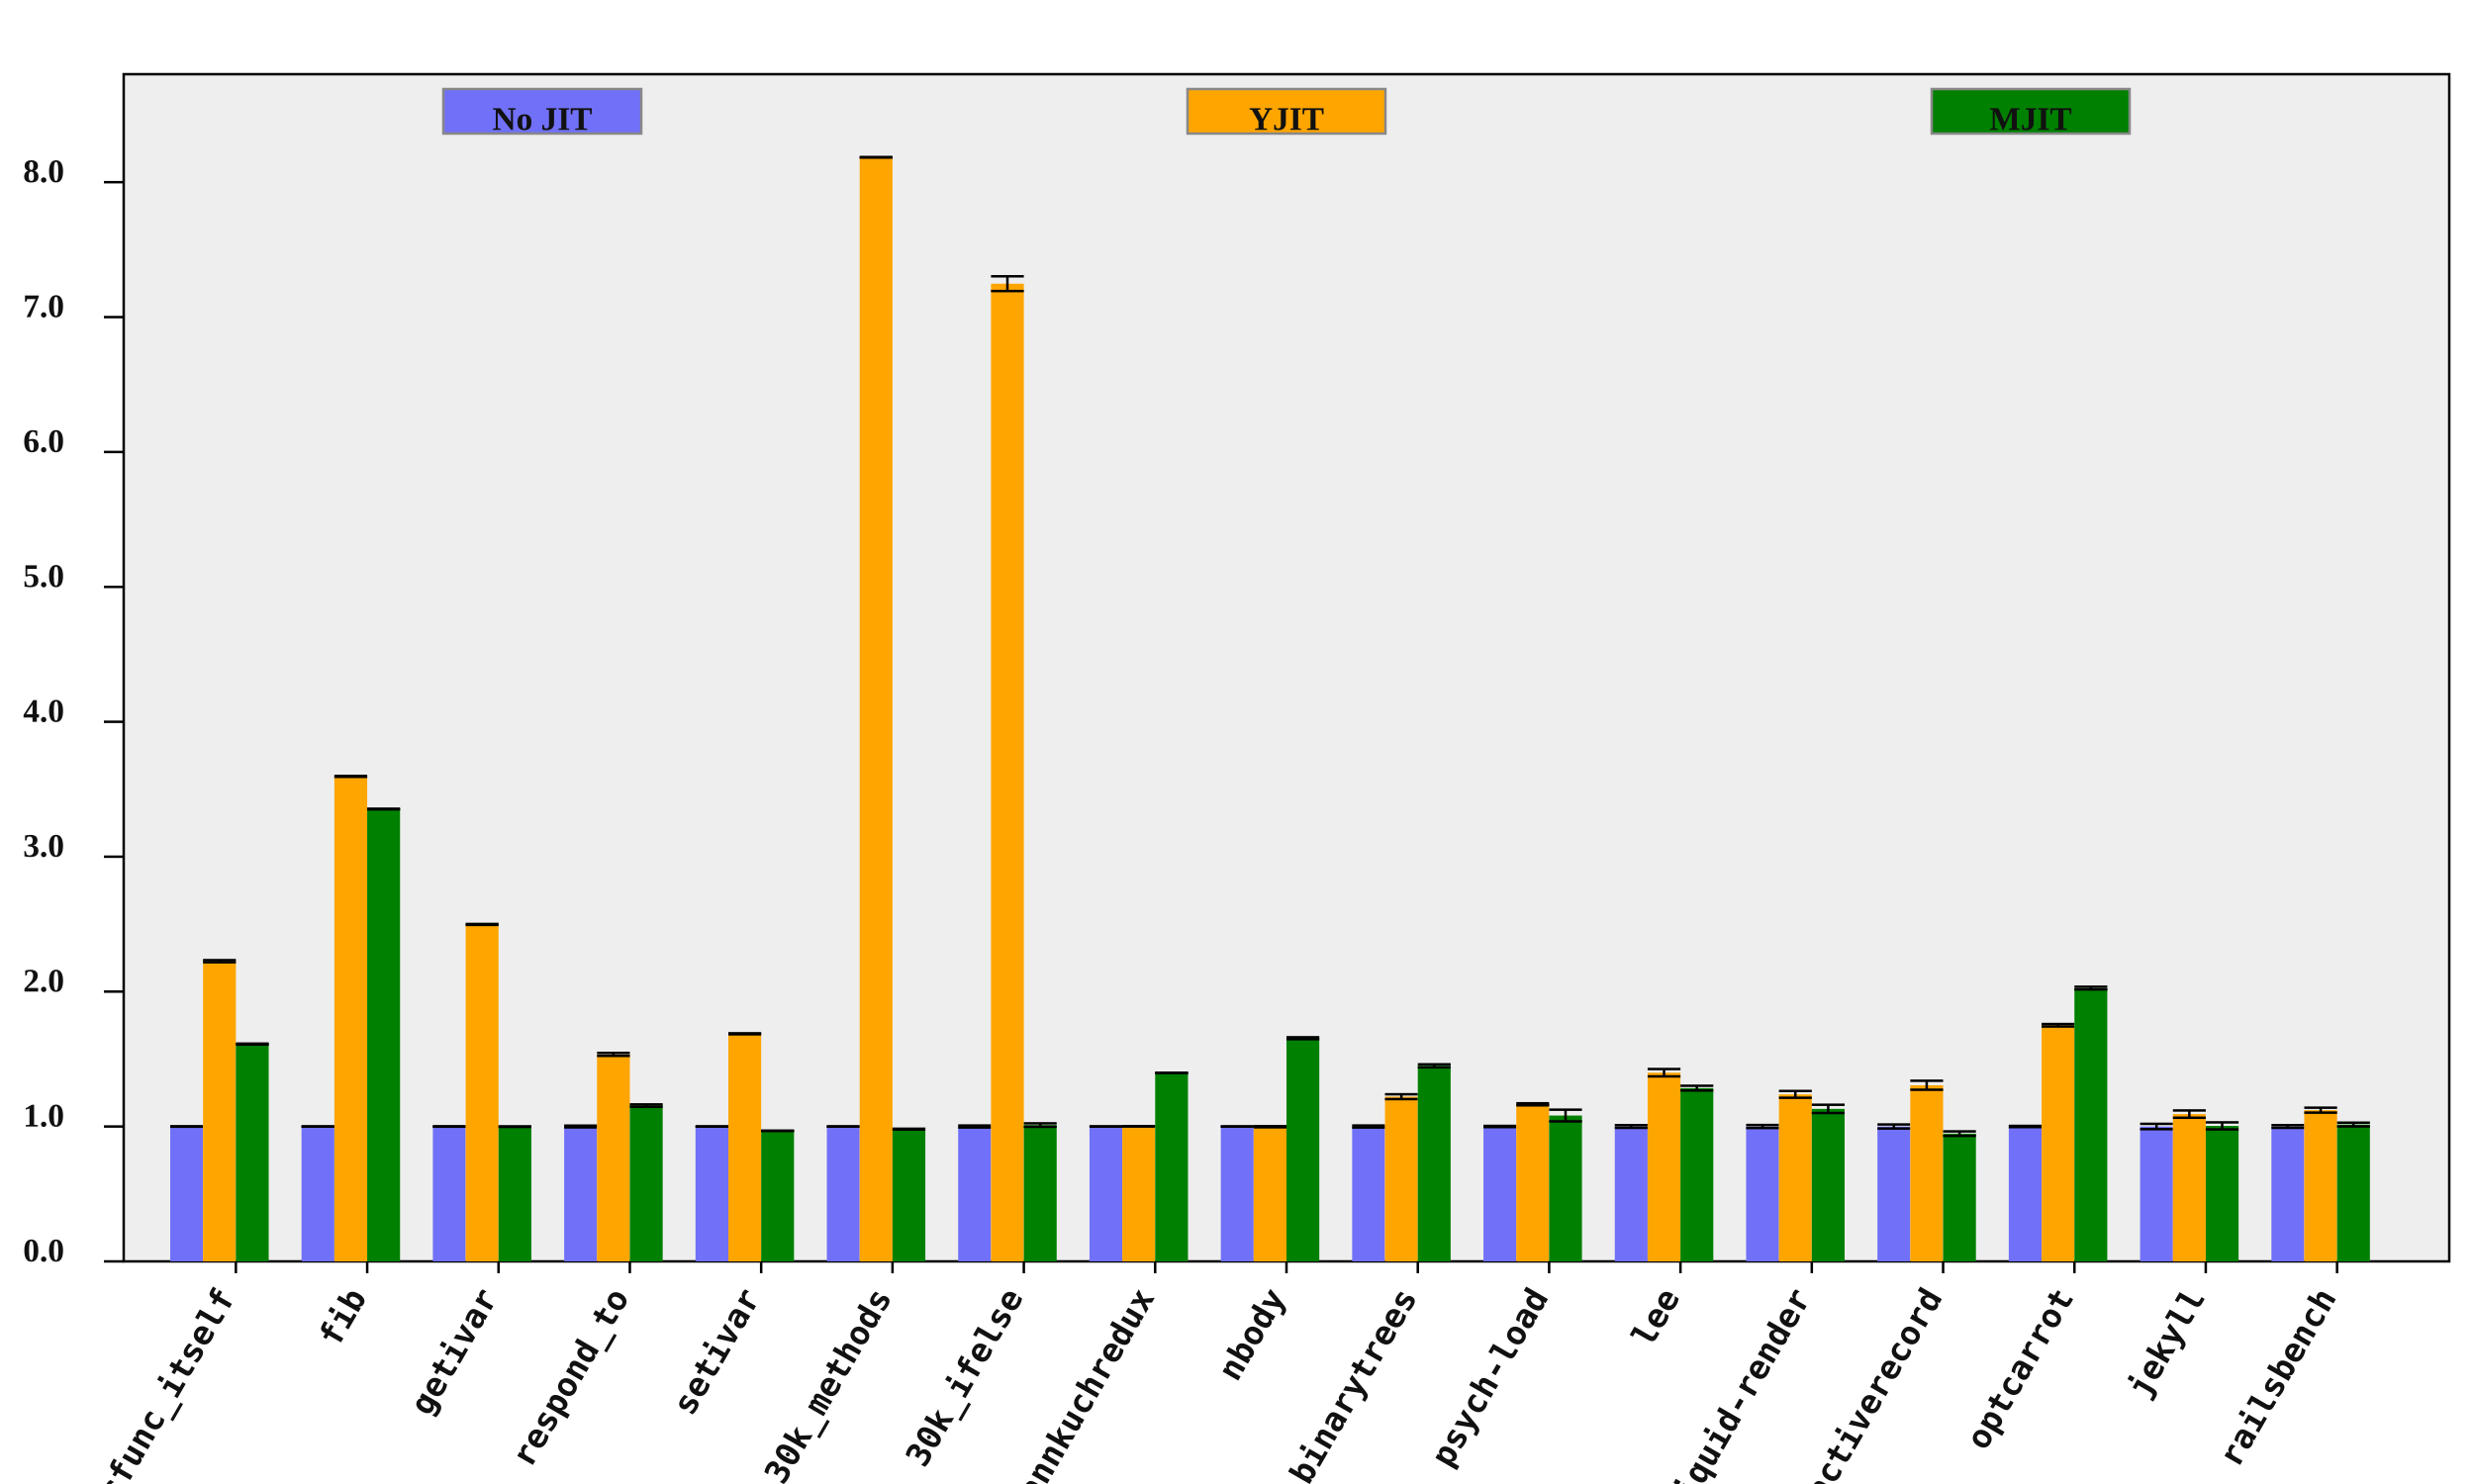
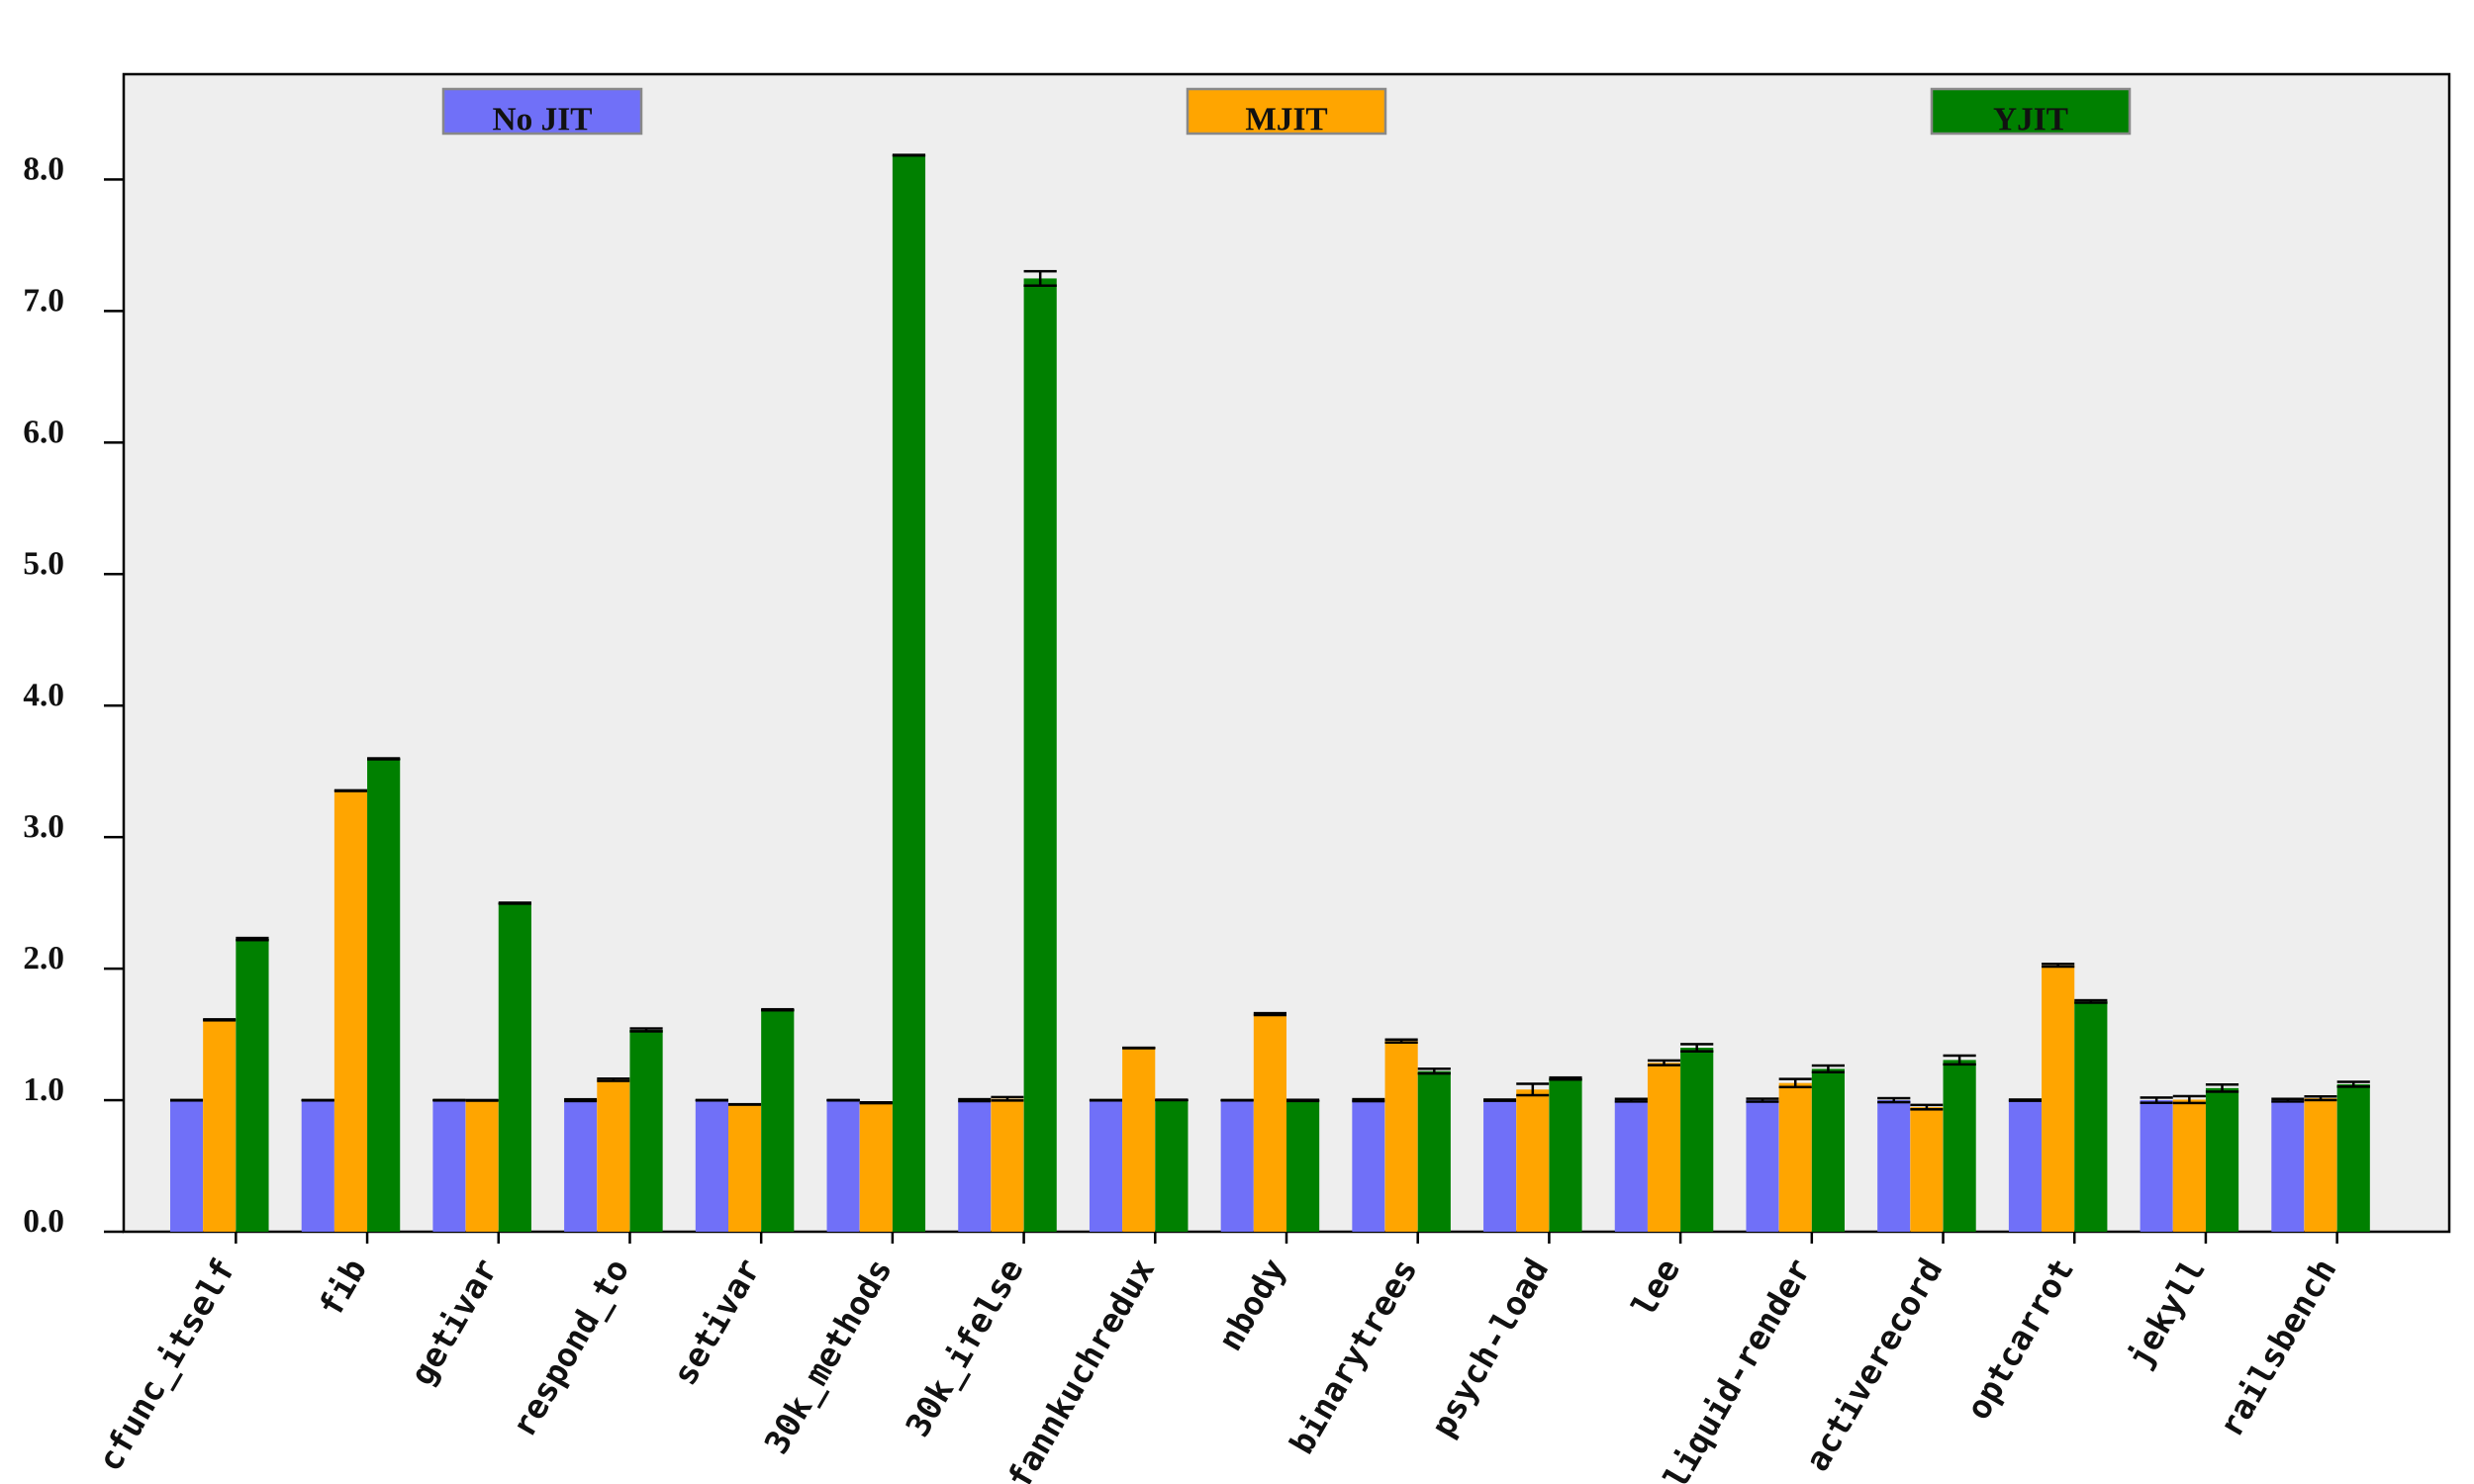
<svg xmlns="http://www.w3.org/2000/svg" viewBox="0 0 1000 600" width="100%" height="100%">
-   <rect x="50.0" y="30.0" width="940.0" height="480" stroke="#000" fill="#EEE" />
-   <line x1="42.0" y1="510" x2="50.0" y2="510" stroke="#000" />
-   <text x="26" y="510" text-anchor="end" font-weight="bold" font-size="small" fill="#111">
+   <rect x="50.0" y="30.0" width="940.0" height="468" stroke="#000" fill="#EEE" />
+   <line x1="42.0" y1="498.0" x2="50.0" y2="498.0" stroke="#000" />
+   <text x="26" y="498.0" text-anchor="end" font-weight="bold" font-size="small" fill="#111">
0.0
</text>
-   <line x1="42.0" y1="455.458" x2="50.0" y2="455.458" stroke="#000" />
-   <text x="26" y="455.458" text-anchor="end" font-weight="bold" font-size="small" fill="#111">
+   <line x1="42.0" y1="444.821" x2="50.0" y2="444.821" stroke="#000" />
+   <text x="26" y="444.821" text-anchor="end" font-weight="bold" font-size="small" fill="#111">
1.0
</text>
-   <line x1="42.0" y1="400.916" x2="50.0" y2="400.916" stroke="#000" />
-   <text x="26" y="400.916" text-anchor="end" font-weight="bold" font-size="small" fill="#111">
+   <line x1="42.0" y1="391.643" x2="50.0" y2="391.643" stroke="#000" />
+   <text x="26" y="391.643" text-anchor="end" font-weight="bold" font-size="small" fill="#111">
2.0
</text>
-   <line x1="42.0" y1="346.374" x2="50.0" y2="346.374" stroke="#000" />
-   <text x="26" y="346.374" text-anchor="end" font-weight="bold" font-size="small" fill="#111">
+   <line x1="42.0" y1="338.464" x2="50.0" y2="338.464" stroke="#000" />
+   <text x="26" y="338.464" text-anchor="end" font-weight="bold" font-size="small" fill="#111">
3.0
</text>
-   <line x1="42.0" y1="291.832" x2="50.0" y2="291.832" stroke="#000" />
-   <text x="26" y="291.832" text-anchor="end" font-weight="bold" font-size="small" fill="#111">
+   <line x1="42.0" y1="285.286" x2="50.0" y2="285.286" stroke="#000" />
+   <text x="26" y="285.286" text-anchor="end" font-weight="bold" font-size="small" fill="#111">
4.0
</text>
-   <line x1="42.0" y1="237.289" x2="50.0" y2="237.289" stroke="#000" />
-   <text x="26" y="237.289" text-anchor="end" font-weight="bold" font-size="small" fill="#111">
+   <line x1="42.0" y1="232.107" x2="50.0" y2="232.107" stroke="#000" />
+   <text x="26" y="232.107" text-anchor="end" font-weight="bold" font-size="small" fill="#111">
5.0
</text>
-   <line x1="42.0" y1="182.747" x2="50.0" y2="182.747" stroke="#000" />
-   <text x="26" y="182.747" text-anchor="end" font-weight="bold" font-size="small" fill="#111">
+   <line x1="42.0" y1="178.929" x2="50.0" y2="178.929" stroke="#000" />
+   <text x="26" y="178.929" text-anchor="end" font-weight="bold" font-size="small" fill="#111">
6.0
</text>
-   <line x1="42.0" y1="128.205" x2="50.0" y2="128.205" stroke="#000" />
-   <text x="26" y="128.205" text-anchor="end" font-weight="bold" font-size="small" fill="#111">
+   <line x1="42.0" y1="125.75" x2="50.0" y2="125.75" stroke="#000" />
+   <text x="26" y="125.75" text-anchor="end" font-weight="bold" font-size="small" fill="#111">
7.0
</text>
-   <line x1="42.0" y1="73.663" x2="50.0" y2="73.663" stroke="#000" />
-   <text x="26" y="73.663" text-anchor="end" font-weight="bold" font-size="small" fill="#111">
+   <line x1="42.0" y1="72.572" x2="50.0" y2="72.572" stroke="#000" />
+   <text x="26" y="72.572" text-anchor="end" font-weight="bold" font-size="small" fill="#111">
8.0
</text>
  <rect x="179.2" y="36" width="80.0" height="18.0" fill="#7070f8" stroke="#888" />
  <text x="219.2" y="52.5" font-size="small" text-anchor="middle" font-weight="bold" fill="#111">
No JIT
</text>
  <rect x="480" y="36" width="80.0" height="18.0" fill="orange" stroke="#888" />
  <text x="520" y="52.5" font-size="small" text-anchor="middle" font-weight="bold" fill="#111">
- YJIT
+ MJIT
</text>
  <rect x="780.8" y="36" width="80.0" height="18.0" fill="green" stroke="#888" />
  <text x="820.8" y="52.5" font-size="small" text-anchor="middle" font-weight="bold" fill="#111">
- MJIT
- </text>
-   <rect x="68.8" y="455.458" width="13.271" height="54.542" fill="#7070f8" />
-   <line x1="68.8" y1="455.382" x2="82.071" y2="455.382" stroke="#000" />
-   <line x1="68.8" y1="455.534" x2="82.071" y2="455.534" stroke="#000" />
-   <line x1="75.435" y1="455.382" x2="75.435" y2="455.534" stroke="#000" />
-   <rect x="82.071" y="388.628" width="13.271" height="121.372" fill="orange" />
-   <line x1="82.071" y1="388.192" x2="95.341" y2="388.192" stroke="#000" />
-   <line x1="82.071" y1="389.063" x2="95.341" y2="389.063" stroke="#000" />
-   <line x1="88.706" y1="388.192" x2="88.706" y2="389.063" stroke="#000" />
-   <rect x="95.341" y="422.137" width="13.271" height="87.863" fill="green" />
-   <line x1="95.341" y1="421.939" x2="108.612" y2="421.939" stroke="#000" />
-   <line x1="95.341" y1="422.336" x2="108.612" y2="422.336" stroke="#000" />
-   <line x1="101.976" y1="421.939" x2="101.976" y2="422.336" stroke="#000" />
-   <line x1="95.341" y1="510.0" x2="95.341" y2="514.8" stroke="#000" />
-   <text x="95.341" y="524.4" fill="#111" font-size="small" font-family="monospace" font-weight="bold" text-anchor="end" transform="rotate(-60, 95.34118, 524.4)">
+ YJIT
+ </text>
+   <rect x="68.8" y="444.821" width="13.271" height="53.179" fill="#7070f8" />
+   <line x1="68.8" y1="444.747" x2="82.071" y2="444.747" stroke="#000" />
+   <line x1="68.8" y1="444.896" x2="82.071" y2="444.896" stroke="#000" />
+   <line x1="75.435" y1="444.747" x2="75.435" y2="444.896" stroke="#000" />
+   <rect x="82.071" y="412.334" width="13.271" height="85.666" fill="orange" />
+   <line x1="82.071" y1="412.141" x2="95.341" y2="412.141" stroke="#000" />
+   <line x1="82.071" y1="412.527" x2="95.341" y2="412.527" stroke="#000" />
+   <line x1="88.706" y1="412.141" x2="88.706" y2="412.527" stroke="#000" />
+   <rect x="95.341" y="379.662" width="13.271" height="118.338" fill="green" />
+   <line x1="95.341" y1="379.237" x2="108.612" y2="379.237" stroke="#000" />
+   <line x1="95.341" y1="380.087" x2="108.612" y2="380.087" stroke="#000" />
+   <line x1="101.976" y1="379.237" x2="101.976" y2="380.087" stroke="#000" />
+   <line x1="95.341" y1="498.0" x2="95.341" y2="502.8" stroke="#000" />
+   <text x="95.341" y="512.4" fill="#111" font-size="small" font-family="monospace" font-weight="bold" text-anchor="end" transform="rotate(-60, 95.34118, 512.4)">
cfunc_itself
</text>
-   <rect x="121.882" y="455.458" width="13.271" height="54.542" fill="#7070f8" />
-   <line x1="121.882" y1="455.422" x2="135.153" y2="455.422" stroke="#000" />
-   <line x1="121.882" y1="455.494" x2="135.153" y2="455.494" stroke="#000" />
-   <line x1="128.518" y1="455.422" x2="128.518" y2="455.494" stroke="#000" />
-   <rect x="135.153" y="313.897" width="13.271" height="196.103" fill="orange" />
-   <line x1="135.153" y1="313.707" x2="148.424" y2="313.707" stroke="#000" />
-   <line x1="135.153" y1="314.087" x2="148.424" y2="314.087" stroke="#000" />
-   <line x1="141.788" y1="313.707" x2="141.788" y2="314.087" stroke="#000" />
-   <rect x="148.424" y="327.108" width="13.271" height="182.892" fill="green" />
-   <line x1="148.424" y1="326.979" x2="161.694" y2="326.979" stroke="#000" />
-   <line x1="148.424" y1="327.236" x2="161.694" y2="327.236" stroke="#000" />
-   <line x1="155.059" y1="326.979" x2="155.059" y2="327.236" stroke="#000" />
-   <line x1="148.424" y1="510.0" x2="148.424" y2="514.8" stroke="#000" />
-   <text x="148.424" y="524.4" fill="#111" font-size="small" font-family="monospace" font-weight="bold" text-anchor="end" transform="rotate(-60, 148.4235, 524.4)">
+   <rect x="121.882" y="444.821" width="13.271" height="53.179" fill="#7070f8" />
+   <line x1="121.882" y1="444.787" x2="135.153" y2="444.787" stroke="#000" />
+   <line x1="121.882" y1="444.856" x2="135.153" y2="444.856" stroke="#000" />
+   <line x1="128.518" y1="444.787" x2="128.518" y2="444.856" stroke="#000" />
+   <rect x="135.153" y="319.68" width="13.271" height="178.32" fill="orange" />
+   <line x1="135.153" y1="319.555" x2="148.424" y2="319.555" stroke="#000" />
+   <line x1="135.153" y1="319.805" x2="148.424" y2="319.805" stroke="#000" />
+   <line x1="141.788" y1="319.555" x2="141.788" y2="319.805" stroke="#000" />
+   <rect x="148.424" y="306.8" width="13.271" height="191.2" fill="green" />
+   <line x1="148.424" y1="306.614" x2="161.694" y2="306.614" stroke="#000" />
+   <line x1="148.424" y1="306.985" x2="161.694" y2="306.985" stroke="#000" />
+   <line x1="155.059" y1="306.614" x2="155.059" y2="306.985" stroke="#000" />
+   <line x1="148.424" y1="498.0" x2="148.424" y2="502.8" stroke="#000" />
+   <text x="148.424" y="512.4" fill="#111" font-size="small" font-family="monospace" font-weight="bold" text-anchor="end" transform="rotate(-60, 148.4235, 512.4)">
fib
</text>
-   <rect x="174.965" y="455.458" width="13.271" height="54.542" fill="#7070f8" />
-   <line x1="174.965" y1="455.384" x2="188.235" y2="455.384" stroke="#000" />
-   <line x1="174.965" y1="455.532" x2="188.235" y2="455.532" stroke="#000" />
-   <line x1="181.6" y1="455.384" x2="181.6" y2="455.532" stroke="#000" />
-   <rect x="188.235" y="373.764" width="13.271" height="136.236" fill="orange" />
-   <line x1="188.235" y1="373.57" x2="201.506" y2="373.57" stroke="#000" />
-   <line x1="188.235" y1="373.959" x2="201.506" y2="373.959" stroke="#000" />
-   <line x1="194.871" y1="373.57" x2="194.871" y2="373.959" stroke="#000" />
-   <rect x="201.506" y="455.518" width="13.271" height="54.482" fill="green" />
-   <line x1="201.506" y1="455.413" x2="214.776" y2="455.413" stroke="#000" />
-   <line x1="201.506" y1="455.623" x2="214.776" y2="455.623" stroke="#000" />
-   <line x1="208.141" y1="455.413" x2="208.141" y2="455.623" stroke="#000" />
-   <line x1="201.506" y1="510.0" x2="201.506" y2="514.8" stroke="#000" />
-   <text x="201.506" y="524.4" fill="#111" font-size="small" font-family="monospace" font-weight="bold" text-anchor="end" transform="rotate(-60, 201.5059, 524.4)">
+   <rect x="174.965" y="444.821" width="13.271" height="53.179" fill="#7070f8" />
+   <line x1="174.965" y1="444.749" x2="188.235" y2="444.749" stroke="#000" />
+   <line x1="174.965" y1="444.894" x2="188.235" y2="444.894" stroke="#000" />
+   <line x1="181.6" y1="444.749" x2="181.6" y2="444.894" stroke="#000" />
+   <rect x="188.235" y="444.88" width="13.271" height="53.12" fill="orange" />
+   <line x1="188.235" y1="444.778" x2="201.506" y2="444.778" stroke="#000" />
+   <line x1="188.235" y1="444.982" x2="201.506" y2="444.982" stroke="#000" />
+   <line x1="194.871" y1="444.778" x2="194.871" y2="444.982" stroke="#000" />
+   <rect x="201.506" y="365.17" width="13.271" height="132.83" fill="green" />
+   <line x1="201.506" y1="364.981" x2="214.776" y2="364.981" stroke="#000" />
+   <line x1="201.506" y1="365.36" x2="214.776" y2="365.36" stroke="#000" />
+   <line x1="208.141" y1="364.981" x2="208.141" y2="365.36" stroke="#000" />
+   <line x1="201.506" y1="498.0" x2="201.506" y2="502.8" stroke="#000" />
+   <text x="201.506" y="512.4" fill="#111" font-size="small" font-family="monospace" font-weight="bold" text-anchor="end" transform="rotate(-60, 201.5059, 512.4)">
getivar
</text>
-   <rect x="228.047" y="455.458" width="13.271" height="54.542" fill="#7070f8" />
-   <line x1="228.047" y1="455.098" x2="241.318" y2="455.098" stroke="#000" />
-   <line x1="228.047" y1="455.817" x2="241.318" y2="455.817" stroke="#000" />
-   <line x1="234.682" y1="455.098" x2="234.682" y2="455.817" stroke="#000" />
-   <rect x="241.318" y="426.306" width="13.271" height="83.694" fill="orange" />
-   <line x1="241.318" y1="425.714" x2="254.588" y2="425.714" stroke="#000" />
-   <line x1="241.318" y1="426.898" x2="254.588" y2="426.898" stroke="#000" />
-   <line x1="247.953" y1="425.714" x2="247.953" y2="426.898" stroke="#000" />
-   <rect x="254.588" y="446.992" width="13.271" height="63.008" fill="green" />
-   <line x1="254.588" y1="446.529" x2="267.859" y2="446.529" stroke="#000" />
-   <line x1="254.588" y1="447.456" x2="267.859" y2="447.456" stroke="#000" />
-   <line x1="261.224" y1="446.529" x2="261.224" y2="447.456" stroke="#000" />
-   <line x1="254.588" y1="510.0" x2="254.588" y2="514.8" stroke="#000" />
-   <text x="254.588" y="524.4" fill="#111" font-size="small" font-family="monospace" font-weight="bold" text-anchor="end" transform="rotate(-60, 254.5882, 524.4)">
+   <rect x="228.047" y="444.821" width="13.271" height="53.179" fill="#7070f8" />
+   <line x1="228.047" y1="444.471" x2="241.318" y2="444.471" stroke="#000" />
+   <line x1="228.047" y1="445.172" x2="241.318" y2="445.172" stroke="#000" />
+   <line x1="234.682" y1="444.471" x2="234.682" y2="445.172" stroke="#000" />
+   <rect x="241.318" y="436.567" width="13.271" height="61.433" fill="orange" />
+   <line x1="241.318" y1="436.116" x2="254.588" y2="436.116" stroke="#000" />
+   <line x1="241.318" y1="437.019" x2="254.588" y2="437.019" stroke="#000" />
+   <line x1="247.953" y1="436.116" x2="247.953" y2="437.019" stroke="#000" />
+   <rect x="254.588" y="416.398" width="13.271" height="81.602" fill="green" />
+   <line x1="254.588" y1="415.821" x2="267.859" y2="415.821" stroke="#000" />
+   <line x1="254.588" y1="416.975" x2="267.859" y2="416.975" stroke="#000" />
+   <line x1="261.224" y1="415.821" x2="261.224" y2="416.975" stroke="#000" />
+   <line x1="254.588" y1="498.0" x2="254.588" y2="502.8" stroke="#000" />
+   <text x="254.588" y="512.4" fill="#111" font-size="small" font-family="monospace" font-weight="bold" text-anchor="end" transform="rotate(-60, 254.5882, 512.4)">
respond_to
</text>
-   <rect x="281.129" y="455.458" width="13.271" height="54.542" fill="#7070f8" />
-   <line x1="281.129" y1="455.415" x2="294.4" y2="455.415" stroke="#000" />
-   <line x1="281.129" y1="455.501" x2="294.4" y2="455.501" stroke="#000" />
-   <line x1="287.765" y1="455.415" x2="287.765" y2="455.501" stroke="#000" />
-   <rect x="294.4" y="417.979" width="13.271" height="92.021" fill="orange" />
-   <line x1="294.4" y1="417.771" x2="307.671" y2="417.771" stroke="#000" />
-   <line x1="294.4" y1="418.186" x2="307.671" y2="418.186" stroke="#000" />
-   <line x1="301.035" y1="417.771" x2="301.035" y2="418.186" stroke="#000" />
-   <rect x="307.671" y="457.201" width="13.271" height="52.799" fill="green" />
-   <line x1="307.671" y1="457.143" x2="320.941" y2="457.143" stroke="#000" />
-   <line x1="307.671" y1="457.259" x2="320.941" y2="457.259" stroke="#000" />
-   <line x1="314.306" y1="457.143" x2="314.306" y2="457.259" stroke="#000" />
-   <line x1="307.671" y1="510.0" x2="307.671" y2="514.8" stroke="#000" />
-   <text x="307.671" y="524.4" fill="#111" font-size="small" font-family="monospace" font-weight="bold" text-anchor="end" transform="rotate(-60, 307.6706, 524.4)">
+   <rect x="281.129" y="444.821" width="13.271" height="53.179" fill="#7070f8" />
+   <line x1="281.129" y1="444.78" x2="294.4" y2="444.78" stroke="#000" />
+   <line x1="281.129" y1="444.863" x2="294.4" y2="444.863" stroke="#000" />
+   <line x1="287.765" y1="444.78" x2="287.765" y2="444.863" stroke="#000" />
+   <rect x="294.4" y="446.521" width="13.271" height="51.479" fill="orange" />
+   <line x1="294.4" y1="446.464" x2="307.671" y2="446.464" stroke="#000" />
+   <line x1="294.4" y1="446.577" x2="307.671" y2="446.577" stroke="#000" />
+   <line x1="301.035" y1="446.464" x2="301.035" y2="446.577" stroke="#000" />
+   <rect x="307.671" y="408.279" width="13.271" height="89.721" fill="green" />
+   <line x1="307.671" y1="408.077" x2="320.941" y2="408.077" stroke="#000" />
+   <line x1="307.671" y1="408.482" x2="320.941" y2="408.482" stroke="#000" />
+   <line x1="314.306" y1="408.077" x2="314.306" y2="408.482" stroke="#000" />
+   <line x1="307.671" y1="498.0" x2="307.671" y2="502.8" stroke="#000" />
+   <text x="307.671" y="512.4" fill="#111" font-size="small" font-family="monospace" font-weight="bold" text-anchor="end" transform="rotate(-60, 307.6706, 512.4)">
setivar
</text>
-   <rect x="334.212" y="455.458" width="13.271" height="54.542" fill="#7070f8" />
-   <line x1="334.212" y1="455.452" x2="347.482" y2="455.452" stroke="#000" />
-   <line x1="334.212" y1="455.463" x2="347.482" y2="455.463" stroke="#000" />
-   <line x1="340.847" y1="455.452" x2="340.847" y2="455.463" stroke="#000" />
-   <rect x="347.482" y="63.6" width="13.271" height="446.4" fill="orange" />
-   <line x1="347.482" y1="63.489" x2="360.753" y2="63.489" stroke="#000" />
-   <line x1="347.482" y1="63.711" x2="360.753" y2="63.711" stroke="#000" />
-   <line x1="354.118" y1="63.489" x2="354.118" y2="63.711" stroke="#000" />
-   <rect x="360.753" y="456.529" width="13.271" height="53.471" fill="green" />
-   <line x1="360.753" y1="456.357" x2="374.024" y2="456.357" stroke="#000" />
-   <line x1="360.753" y1="456.7" x2="374.024" y2="456.7" stroke="#000" />
-   <line x1="367.388" y1="456.357" x2="367.388" y2="456.7" stroke="#000" />
-   <line x1="360.753" y1="510.0" x2="360.753" y2="514.8" stroke="#000" />
-   <text x="360.753" y="524.4" fill="#111" font-size="small" font-family="monospace" font-weight="bold" text-anchor="end" transform="rotate(-60, 360.7529, 524.4)">
+   <rect x="334.212" y="444.821" width="13.271" height="53.179" fill="#7070f8" />
+   <line x1="334.212" y1="444.816" x2="347.482" y2="444.816" stroke="#000" />
+   <line x1="334.212" y1="444.827" x2="347.482" y2="444.827" stroke="#000" />
+   <line x1="340.847" y1="444.816" x2="340.847" y2="444.827" stroke="#000" />
+   <rect x="347.482" y="445.865" width="13.271" height="52.135" fill="orange" />
+   <line x1="347.482" y1="445.698" x2="360.753" y2="445.698" stroke="#000" />
+   <line x1="347.482" y1="446.033" x2="360.753" y2="446.033" stroke="#000" />
+   <line x1="354.118" y1="445.698" x2="354.118" y2="446.033" stroke="#000" />
+   <rect x="360.753" y="62.76" width="13.271" height="435.24" fill="green" />
+   <line x1="360.753" y1="62.652" x2="374.024" y2="62.652" stroke="#000" />
+   <line x1="360.753" y1="62.868" x2="374.024" y2="62.868" stroke="#000" />
+   <line x1="367.388" y1="62.652" x2="367.388" y2="62.868" stroke="#000" />
+   <line x1="360.753" y1="498.0" x2="360.753" y2="502.8" stroke="#000" />
+   <text x="360.753" y="512.4" fill="#111" font-size="small" font-family="monospace" font-weight="bold" text-anchor="end" transform="rotate(-60, 360.7529, 512.4)">
30k_methods
</text>
-   <rect x="387.294" y="455.458" width="13.271" height="54.542" fill="#7070f8" />
-   <line x1="387.294" y1="455.06" x2="400.565" y2="455.06" stroke="#000" />
-   <line x1="387.294" y1="455.856" x2="400.565" y2="455.856" stroke="#000" />
-   <line x1="393.929" y1="455.06" x2="393.929" y2="455.856" stroke="#000" />
-   <rect x="400.565" y="114.692" width="13.271" height="395.308" fill="orange" />
-   <line x1="400.565" y1="111.711" x2="413.835" y2="111.711" stroke="#000" />
-   <line x1="400.565" y1="117.673" x2="413.835" y2="117.673" stroke="#000" />
-   <line x1="407.2" y1="111.711" x2="407.2" y2="117.673" stroke="#000" />
-   <rect x="413.835" y="454.881" width="13.271" height="55.119" fill="green" />
-   <line x1="413.835" y1="454.179" x2="427.106" y2="454.179" stroke="#000" />
-   <line x1="413.835" y1="455.584" x2="427.106" y2="455.584" stroke="#000" />
-   <line x1="420.471" y1="454.179" x2="420.471" y2="455.584" stroke="#000" />
-   <line x1="413.835" y1="510.0" x2="413.835" y2="514.8" stroke="#000" />
-   <text x="413.835" y="524.4" fill="#111" font-size="small" font-family="monospace" font-weight="bold" text-anchor="end" transform="rotate(-60, 413.8353, 524.4)">
+   <rect x="387.294" y="444.821" width="13.271" height="53.179" fill="#7070f8" />
+   <line x1="387.294" y1="444.433" x2="400.565" y2="444.433" stroke="#000" />
+   <line x1="387.294" y1="445.21" x2="400.565" y2="445.21" stroke="#000" />
+   <line x1="393.929" y1="444.433" x2="393.929" y2="445.21" stroke="#000" />
+   <rect x="400.565" y="444.259" width="13.271" height="53.741" fill="orange" />
+   <line x1="400.565" y1="443.575" x2="413.835" y2="443.575" stroke="#000" />
+   <line x1="400.565" y1="444.944" x2="413.835" y2="444.944" stroke="#000" />
+   <line x1="407.2" y1="443.575" x2="407.2" y2="444.944" stroke="#000" />
+   <rect x="413.835" y="112.575" width="13.271" height="385.425" fill="green" />
+   <line x1="413.835" y1="109.669" x2="427.106" y2="109.669" stroke="#000" />
+   <line x1="413.835" y1="115.481" x2="427.106" y2="115.481" stroke="#000" />
+   <line x1="420.471" y1="109.669" x2="420.471" y2="115.481" stroke="#000" />
+   <line x1="413.835" y1="498.0" x2="413.835" y2="502.8" stroke="#000" />
+   <text x="413.835" y="512.4" fill="#111" font-size="small" font-family="monospace" font-weight="bold" text-anchor="end" transform="rotate(-60, 413.8353, 512.4)">
30k_ifelse
</text>
-   <rect x="440.376" y="455.458" width="13.271" height="54.542" fill="#7070f8" />
-   <line x1="440.376" y1="455.42" x2="453.647" y2="455.42" stroke="#000" />
-   <line x1="440.376" y1="455.496" x2="453.647" y2="455.496" stroke="#000" />
-   <line x1="447.012" y1="455.42" x2="447.012" y2="455.496" stroke="#000" />
-   <rect x="453.647" y="455.378" width="13.271" height="54.622" fill="orange" />
-   <line x1="453.647" y1="455.324" x2="466.918" y2="455.324" stroke="#000" />
-   <line x1="453.647" y1="455.432" x2="466.918" y2="455.432" stroke="#000" />
-   <line x1="460.282" y1="455.324" x2="460.282" y2="455.432" stroke="#000" />
-   <rect x="466.918" y="433.783" width="13.271" height="76.217" fill="green" />
-   <line x1="466.918" y1="433.723" x2="480.188" y2="433.723" stroke="#000" />
-   <line x1="466.918" y1="433.844" x2="480.188" y2="433.844" stroke="#000" />
-   <line x1="473.553" y1="433.723" x2="473.553" y2="433.844" stroke="#000" />
-   <line x1="466.918" y1="510.0" x2="466.918" y2="514.8" stroke="#000" />
-   <text x="466.918" y="524.4" fill="#111" font-size="small" font-family="monospace" font-weight="bold" text-anchor="end" transform="rotate(-60, 466.9176, 524.4)">
+   <rect x="440.376" y="444.821" width="13.271" height="53.179" fill="#7070f8" />
+   <line x1="440.376" y1="444.784" x2="453.647" y2="444.784" stroke="#000" />
+   <line x1="440.376" y1="444.859" x2="453.647" y2="444.859" stroke="#000" />
+   <line x1="447.012" y1="444.784" x2="447.012" y2="444.859" stroke="#000" />
+   <rect x="453.647" y="423.689" width="13.271" height="74.311" fill="orange" />
+   <line x1="453.647" y1="423.63" x2="466.918" y2="423.63" stroke="#000" />
+   <line x1="453.647" y1="423.747" x2="466.918" y2="423.747" stroke="#000" />
+   <line x1="460.282" y1="423.63" x2="460.282" y2="423.747" stroke="#000" />
+   <rect x="466.918" y="444.744" width="13.271" height="53.256" fill="green" />
+   <line x1="466.918" y1="444.691" x2="480.188" y2="444.691" stroke="#000" />
+   <line x1="466.918" y1="444.796" x2="480.188" y2="444.796" stroke="#000" />
+   <line x1="473.553" y1="444.691" x2="473.553" y2="444.796" stroke="#000" />
+   <line x1="466.918" y1="498.0" x2="466.918" y2="502.8" stroke="#000" />
+   <text x="466.918" y="512.4" fill="#111" font-size="small" font-family="monospace" font-weight="bold" text-anchor="end" transform="rotate(-60, 466.9176, 512.4)">
fannkuchredux
</text>
-   <rect x="493.459" y="455.458" width="13.271" height="54.542" fill="#7070f8" />
-   <line x1="493.459" y1="455.448" x2="506.729" y2="455.448" stroke="#000" />
-   <line x1="493.459" y1="455.468" x2="506.729" y2="455.468" stroke="#000" />
-   <line x1="500.094" y1="455.448" x2="500.094" y2="455.468" stroke="#000" />
-   <rect x="506.729" y="455.549" width="13.271" height="54.451" fill="orange" />
-   <line x1="506.729" y1="455.317" x2="520.0" y2="455.317" stroke="#000" />
-   <line x1="506.729" y1="455.782" x2="520.0" y2="455.782" stroke="#000" />
-   <line x1="513.365" y1="455.317" x2="513.365" y2="455.782" stroke="#000" />
-   <rect x="520" y="419.767" width="13.271" height="90.233" fill="green" />
-   <line x1="520" y1="419.377" x2="533.271" y2="419.377" stroke="#000" />
-   <line x1="520" y1="420.157" x2="533.271" y2="420.157" stroke="#000" />
-   <line x1="526.635" y1="419.377" x2="526.635" y2="420.157" stroke="#000" />
-   <line x1="520" y1="510.0" x2="520" y2="514.8" stroke="#000" />
-   <text x="520" y="524.4" fill="#111" font-size="small" font-family="monospace" font-weight="bold" text-anchor="end" transform="rotate(-60, 520, 524.4)">
+   <rect x="493.459" y="444.821" width="13.271" height="53.179" fill="#7070f8" />
+   <line x1="493.459" y1="444.812" x2="506.729" y2="444.812" stroke="#000" />
+   <line x1="493.459" y1="444.831" x2="506.729" y2="444.831" stroke="#000" />
+   <line x1="500.094" y1="444.812" x2="500.094" y2="444.831" stroke="#000" />
+   <rect x="506.729" y="410.023" width="13.271" height="87.977" fill="orange" />
+   <line x1="506.729" y1="409.642" x2="520.0" y2="409.642" stroke="#000" />
+   <line x1="506.729" y1="410.403" x2="520.0" y2="410.403" stroke="#000" />
+   <line x1="513.365" y1="409.642" x2="513.365" y2="410.403" stroke="#000" />
+   <rect x="520" y="444.911" width="13.271" height="53.089" fill="green" />
+   <line x1="520" y1="444.684" x2="533.271" y2="444.684" stroke="#000" />
+   <line x1="520" y1="445.137" x2="533.271" y2="445.137" stroke="#000" />
+   <line x1="526.635" y1="444.684" x2="526.635" y2="445.137" stroke="#000" />
+   <line x1="520" y1="498.0" x2="520" y2="502.8" stroke="#000" />
+   <text x="520" y="512.4" fill="#111" font-size="small" font-family="monospace" font-weight="bold" text-anchor="end" transform="rotate(-60, 520, 512.4)">
nbody
</text>
-   <rect x="546.541" y="455.458" width="13.271" height="54.542" fill="#7070f8" />
-   <line x1="546.541" y1="455.054" x2="559.812" y2="455.054" stroke="#000" />
-   <line x1="546.541" y1="455.862" x2="559.812" y2="455.862" stroke="#000" />
-   <line x1="553.176" y1="455.054" x2="553.176" y2="455.862" stroke="#000" />
-   <rect x="559.812" y="443.407" width="13.271" height="66.593" fill="orange" />
-   <line x1="559.812" y1="442.429" x2="573.082" y2="442.429" stroke="#000" />
-   <line x1="559.812" y1="444.386" x2="573.082" y2="444.386" stroke="#000" />
-   <line x1="566.447" y1="442.429" x2="566.447" y2="444.386" stroke="#000" />
-   <rect x="573.082" y="430.925" width="13.271" height="79.075" fill="green" />
-   <line x1="573.082" y1="430.319" x2="586.353" y2="430.319" stroke="#000" />
-   <line x1="573.082" y1="431.53" x2="586.353" y2="431.53" stroke="#000" />
-   <line x1="579.718" y1="430.319" x2="579.718" y2="431.53" stroke="#000" />
-   <line x1="573.082" y1="510.0" x2="573.082" y2="514.8" stroke="#000" />
-   <text x="573.082" y="524.4" fill="#111" font-size="small" font-family="monospace" font-weight="bold" text-anchor="end" transform="rotate(-60, 573.0824, 524.4)">
+   <rect x="546.541" y="444.821" width="13.271" height="53.179" fill="#7070f8" />
+   <line x1="546.541" y1="444.428" x2="559.812" y2="444.428" stroke="#000" />
+   <line x1="546.541" y1="445.215" x2="559.812" y2="445.215" stroke="#000" />
+   <line x1="553.176" y1="444.428" x2="553.176" y2="445.215" stroke="#000" />
+   <rect x="559.812" y="420.902" width="13.271" height="77.098" fill="orange" />
+   <line x1="559.812" y1="420.311" x2="573.082" y2="420.311" stroke="#000" />
+   <line x1="559.812" y1="421.492" x2="573.082" y2="421.492" stroke="#000" />
+   <line x1="566.447" y1="420.311" x2="566.447" y2="421.492" stroke="#000" />
+   <rect x="573.082" y="433.072" width="13.271" height="64.928" fill="green" />
+   <line x1="573.082" y1="432.118" x2="586.353" y2="432.118" stroke="#000" />
+   <line x1="573.082" y1="434.026" x2="586.353" y2="434.026" stroke="#000" />
+   <line x1="579.718" y1="432.118" x2="579.718" y2="434.026" stroke="#000" />
+   <line x1="573.082" y1="498.0" x2="573.082" y2="502.8" stroke="#000" />
+   <text x="573.082" y="512.4" fill="#111" font-size="small" font-family="monospace" font-weight="bold" text-anchor="end" transform="rotate(-60, 573.0824, 512.4)">
binarytrees
</text>
-   <rect x="599.624" y="455.458" width="13.271" height="54.542" fill="#7070f8" />
-   <line x1="599.624" y1="455.217" x2="612.894" y2="455.217" stroke="#000" />
-   <line x1="599.624" y1="455.699" x2="612.894" y2="455.699" stroke="#000" />
-   <line x1="606.259" y1="455.217" x2="606.259" y2="455.699" stroke="#000" />
-   <rect x="612.894" y="446.49" width="13.271" height="63.51" fill="orange" />
-   <line x1="612.894" y1="446.074" x2="626.165" y2="446.074" stroke="#000" />
-   <line x1="612.894" y1="446.906" x2="626.165" y2="446.906" stroke="#000" />
-   <line x1="619.529" y1="446.074" x2="619.529" y2="446.906" stroke="#000" />
-   <rect x="626.165" y="451.029" width="13.271" height="58.971" fill="green" />
-   <line x1="626.165" y1="448.663" x2="639.435" y2="448.663" stroke="#000" />
-   <line x1="626.165" y1="453.395" x2="639.435" y2="453.395" stroke="#000" />
-   <line x1="632.8" y1="448.663" x2="632.8" y2="453.395" stroke="#000" />
-   <line x1="626.165" y1="510.0" x2="626.165" y2="514.8" stroke="#000" />
-   <text x="626.165" y="524.4" fill="#111" font-size="small" font-family="monospace" font-weight="bold" text-anchor="end" transform="rotate(-60, 626.1647, 524.4)">
+   <rect x="599.624" y="444.821" width="13.271" height="53.179" fill="#7070f8" />
+   <line x1="599.624" y1="444.587" x2="612.894" y2="444.587" stroke="#000" />
+   <line x1="599.624" y1="445.056" x2="612.894" y2="445.056" stroke="#000" />
+   <line x1="606.259" y1="444.587" x2="606.259" y2="445.056" stroke="#000" />
+   <rect x="612.894" y="440.503" width="13.271" height="57.497" fill="orange" />
+   <line x1="612.894" y1="438.196" x2="626.165" y2="438.196" stroke="#000" />
+   <line x1="612.894" y1="442.81" x2="626.165" y2="442.81" stroke="#000" />
+   <line x1="619.529" y1="438.196" x2="619.529" y2="442.81" stroke="#000" />
+   <rect x="626.165" y="436.078" width="13.271" height="61.922" fill="green" />
+   <line x1="626.165" y1="435.672" x2="639.435" y2="435.672" stroke="#000" />
+   <line x1="626.165" y1="436.483" x2="639.435" y2="436.483" stroke="#000" />
+   <line x1="632.8" y1="435.672" x2="632.8" y2="436.483" stroke="#000" />
+   <line x1="626.165" y1="498.0" x2="626.165" y2="502.8" stroke="#000" />
+   <text x="626.165" y="512.4" fill="#111" font-size="small" font-family="monospace" font-weight="bold" text-anchor="end" transform="rotate(-60, 626.1647, 512.4)">
psych-load
</text>
-   <rect x="652.706" y="455.458" width="13.271" height="54.542" fill="#7070f8" />
-   <line x1="652.706" y1="454.921" x2="665.976" y2="454.921" stroke="#000" />
-   <line x1="652.706" y1="455.995" x2="665.976" y2="455.995" stroke="#000" />
-   <line x1="659.341" y1="454.921" x2="659.341" y2="455.995" stroke="#000" />
-   <rect x="665.976" y="433.713" width="13.271" height="76.287" fill="orange" />
-   <line x1="665.976" y1="432.223" x2="679.247" y2="432.223" stroke="#000" />
-   <line x1="665.976" y1="435.204" x2="679.247" y2="435.204" stroke="#000" />
-   <line x1="672.612" y1="432.223" x2="672.612" y2="435.204" stroke="#000" />
-   <rect x="679.247" y="439.953" width="13.271" height="70.047" fill="green" />
-   <line x1="679.247" y1="438.991" x2="692.518" y2="438.991" stroke="#000" />
-   <line x1="679.247" y1="440.915" x2="692.518" y2="440.915" stroke="#000" />
-   <line x1="685.882" y1="438.991" x2="685.882" y2="440.915" stroke="#000" />
-   <line x1="679.247" y1="510.0" x2="679.247" y2="514.8" stroke="#000" />
-   <text x="679.247" y="524.4" fill="#111" font-size="small" font-family="monospace" font-weight="bold" text-anchor="end" transform="rotate(-60, 679.2471, 524.4)">
+   <rect x="652.706" y="444.821" width="13.271" height="53.179" fill="#7070f8" />
+   <line x1="652.706" y1="444.298" x2="665.976" y2="444.298" stroke="#000" />
+   <line x1="652.706" y1="445.345" x2="665.976" y2="445.345" stroke="#000" />
+   <line x1="659.341" y1="444.298" x2="659.341" y2="445.345" stroke="#000" />
+   <rect x="665.976" y="429.704" width="13.271" height="68.296" fill="orange" />
+   <line x1="665.976" y1="428.767" x2="679.247" y2="428.767" stroke="#000" />
+   <line x1="665.976" y1="430.642" x2="679.247" y2="430.642" stroke="#000" />
+   <line x1="672.612" y1="428.767" x2="672.612" y2="430.642" stroke="#000" />
+   <rect x="679.247" y="423.62" width="13.271" height="74.38" fill="green" />
+   <line x1="679.247" y1="422.167" x2="692.518" y2="422.167" stroke="#000" />
+   <line x1="679.247" y1="425.074" x2="692.518" y2="425.074" stroke="#000" />
+   <line x1="685.882" y1="422.167" x2="685.882" y2="425.074" stroke="#000" />
+   <line x1="679.247" y1="498.0" x2="679.247" y2="502.8" stroke="#000" />
+   <text x="679.247" y="512.4" fill="#111" font-size="small" font-family="monospace" font-weight="bold" text-anchor="end" transform="rotate(-60, 679.2471, 512.4)">
lee
</text>
-   <rect x="705.788" y="455.458" width="13.271" height="54.542" fill="#7070f8" />
-   <line x1="705.788" y1="454.851" x2="719.059" y2="454.851" stroke="#000" />
-   <line x1="705.788" y1="456.064" x2="719.059" y2="456.064" stroke="#000" />
-   <line x1="712.424" y1="454.851" x2="712.424" y2="456.064" stroke="#000" />
-   <rect x="719.059" y="442.472" width="13.271" height="67.528" fill="orange" />
-   <line x1="719.059" y1="441.1" x2="732.329" y2="441.1" stroke="#000" />
-   <line x1="719.059" y1="443.845" x2="732.329" y2="443.845" stroke="#000" />
-   <line x1="725.694" y1="441.1" x2="725.694" y2="443.845" stroke="#000" />
-   <rect x="732.329" y="448.341" width="13.271" height="61.659" fill="green" />
-   <line x1="732.329" y1="446.67" x2="745.6" y2="446.67" stroke="#000" />
-   <line x1="732.329" y1="450.012" x2="745.6" y2="450.012" stroke="#000" />
-   <line x1="738.965" y1="446.67" x2="738.965" y2="450.012" stroke="#000" />
-   <line x1="732.329" y1="510.0" x2="732.329" y2="514.8" stroke="#000" />
-   <text x="732.329" y="524.4" fill="#111" font-size="small" font-family="monospace" font-weight="bold" text-anchor="end" transform="rotate(-60, 732.3294, 524.4)">
+   <rect x="705.788" y="444.821" width="13.271" height="53.179" fill="#7070f8" />
+   <line x1="705.788" y1="444.23" x2="719.059" y2="444.23" stroke="#000" />
+   <line x1="705.788" y1="445.413" x2="719.059" y2="445.413" stroke="#000" />
+   <line x1="712.424" y1="444.23" x2="712.424" y2="445.413" stroke="#000" />
+   <rect x="719.059" y="437.882" width="13.271" height="60.118" fill="orange" />
+   <line x1="719.059" y1="436.253" x2="732.329" y2="436.253" stroke="#000" />
+   <line x1="719.059" y1="439.512" x2="732.329" y2="439.512" stroke="#000" />
+   <line x1="725.694" y1="436.253" x2="725.694" y2="439.512" stroke="#000" />
+   <rect x="732.329" y="432.16" width="13.271" height="65.84" fill="green" />
+   <line x1="732.329" y1="430.822" x2="745.6" y2="430.822" stroke="#000" />
+   <line x1="732.329" y1="433.499" x2="745.6" y2="433.499" stroke="#000" />
+   <line x1="738.965" y1="430.822" x2="738.965" y2="433.499" stroke="#000" />
+   <line x1="732.329" y1="498.0" x2="732.329" y2="502.8" stroke="#000" />
+   <text x="732.329" y="512.4" fill="#111" font-size="small" font-family="monospace" font-weight="bold" text-anchor="end" transform="rotate(-60, 732.3294, 512.4)">
liquid-render
</text>
-   <rect x="758.871" y="455.458" width="13.271" height="54.542" fill="#7070f8" />
-   <line x1="758.871" y1="454.638" x2="772.141" y2="454.638" stroke="#000" />
-   <line x1="758.871" y1="456.277" x2="772.141" y2="456.277" stroke="#000" />
-   <line x1="765.506" y1="454.638" x2="765.506" y2="456.277" stroke="#000" />
-   <rect x="772.141" y="438.784" width="13.271" height="71.216" fill="orange" />
-   <line x1="772.141" y1="436.964" x2="785.412" y2="436.964" stroke="#000" />
-   <line x1="772.141" y1="440.603" x2="785.412" y2="440.603" stroke="#000" />
-   <line x1="778.776" y1="436.964" x2="778.776" y2="440.603" stroke="#000" />
-   <rect x="785.412" y="458.344" width="13.271" height="51.656" fill="green" />
-   <line x1="785.412" y1="457.433" x2="798.682" y2="457.433" stroke="#000" />
-   <line x1="785.412" y1="459.255" x2="798.682" y2="459.255" stroke="#000" />
-   <line x1="792.047" y1="457.433" x2="792.047" y2="459.255" stroke="#000" />
-   <line x1="785.412" y1="510.0" x2="785.412" y2="514.8" stroke="#000" />
-   <text x="785.412" y="524.4" fill="#111" font-size="small" font-family="monospace" font-weight="bold" text-anchor="end" transform="rotate(-60, 785.4118, 524.4)">
+   <rect x="758.871" y="444.821" width="13.271" height="53.179" fill="#7070f8" />
+   <line x1="758.871" y1="444.022" x2="772.141" y2="444.022" stroke="#000" />
+   <line x1="758.871" y1="445.62" x2="772.141" y2="445.62" stroke="#000" />
+   <line x1="765.506" y1="444.022" x2="765.506" y2="445.62" stroke="#000" />
+   <rect x="772.141" y="447.635" width="13.271" height="50.365" fill="orange" />
+   <line x1="772.141" y1="446.747" x2="785.412" y2="446.747" stroke="#000" />
+   <line x1="772.141" y1="448.523" x2="785.412" y2="448.523" stroke="#000" />
+   <line x1="778.776" y1="446.747" x2="778.776" y2="448.523" stroke="#000" />
+   <rect x="785.412" y="428.564" width="13.271" height="69.436" fill="green" />
+   <line x1="785.412" y1="426.79" x2="798.682" y2="426.79" stroke="#000" />
+   <line x1="785.412" y1="430.338" x2="798.682" y2="430.338" stroke="#000" />
+   <line x1="792.047" y1="426.79" x2="792.047" y2="430.338" stroke="#000" />
+   <line x1="785.412" y1="498.0" x2="785.412" y2="502.8" stroke="#000" />
+   <text x="785.412" y="512.4" fill="#111" font-size="small" font-family="monospace" font-weight="bold" text-anchor="end" transform="rotate(-60, 785.4118, 512.4)">
activerecord
</text>
-   <rect x="811.953" y="455.458" width="13.271" height="54.542" fill="#7070f8" />
-   <line x1="811.953" y1="455.212" x2="825.224" y2="455.212" stroke="#000" />
-   <line x1="811.953" y1="455.704" x2="825.224" y2="455.704" stroke="#000" />
-   <line x1="818.588" y1="455.212" x2="818.588" y2="455.704" stroke="#000" />
-   <rect x="825.224" y="414.53" width="13.271" height="95.47" fill="orange" />
-   <line x1="825.224" y1="414.032" x2="838.494" y2="414.032" stroke="#000" />
-   <line x1="825.224" y1="415.027" x2="838.494" y2="415.027" stroke="#000" />
-   <line x1="831.859" y1="414.032" x2="831.859" y2="415.027" stroke="#000" />
-   <rect x="838.494" y="399.503" width="13.271" height="110.497" fill="green" />
-   <line x1="838.494" y1="398.954" x2="851.765" y2="398.954" stroke="#000" />
-   <line x1="838.494" y1="400.053" x2="851.765" y2="400.053" stroke="#000" />
-   <line x1="845.129" y1="398.954" x2="845.129" y2="400.053" stroke="#000" />
-   <line x1="838.494" y1="510.0" x2="838.494" y2="514.8" stroke="#000" />
-   <text x="838.494" y="524.4" fill="#111" font-size="small" font-family="monospace" font-weight="bold" text-anchor="end" transform="rotate(-60, 838.4941, 524.4)">
+   <rect x="811.953" y="444.821" width="13.271" height="53.179" fill="#7070f8" />
+   <line x1="811.953" y1="444.581" x2="825.224" y2="444.581" stroke="#000" />
+   <line x1="811.953" y1="445.061" x2="825.224" y2="445.061" stroke="#000" />
+   <line x1="818.588" y1="444.581" x2="818.588" y2="445.061" stroke="#000" />
+   <rect x="825.224" y="390.266" width="13.271" height="107.734" fill="orange" />
+   <line x1="825.224" y1="389.73" x2="838.494" y2="389.73" stroke="#000" />
+   <line x1="825.224" y1="390.801" x2="838.494" y2="390.801" stroke="#000" />
+   <line x1="831.859" y1="389.73" x2="831.859" y2="390.801" stroke="#000" />
+   <rect x="838.494" y="404.917" width="13.271" height="93.083" fill="green" />
+   <line x1="838.494" y1="404.432" x2="851.765" y2="404.432" stroke="#000" />
+   <line x1="838.494" y1="405.402" x2="851.765" y2="405.402" stroke="#000" />
+   <line x1="845.129" y1="404.432" x2="845.129" y2="405.402" stroke="#000" />
+   <line x1="838.494" y1="498.0" x2="838.494" y2="502.8" stroke="#000" />
+   <text x="838.494" y="512.4" fill="#111" font-size="small" font-family="monospace" font-weight="bold" text-anchor="end" transform="rotate(-60, 838.4941, 512.4)">
optcarrot
</text>
-   <rect x="865.035" y="455.458" width="13.271" height="54.542" fill="#7070f8" />
-   <line x1="865.035" y1="454.382" x2="878.306" y2="454.382" stroke="#000" />
-   <line x1="865.035" y1="456.534" x2="878.306" y2="456.534" stroke="#000" />
-   <line x1="871.671" y1="454.382" x2="871.671" y2="456.534" stroke="#000" />
-   <rect x="878.306" y="450.447" width="13.271" height="59.553" fill="orange" />
-   <line x1="878.306" y1="448.974" x2="891.576" y2="448.974" stroke="#000" />
-   <line x1="878.306" y1="451.919" x2="891.576" y2="451.919" stroke="#000" />
-   <line x1="884.941" y1="448.974" x2="884.941" y2="451.919" stroke="#000" />
-   <rect x="891.576" y="455.207" width="13.271" height="54.793" fill="green" />
-   <line x1="891.576" y1="453.785" x2="904.847" y2="453.785" stroke="#000" />
-   <line x1="891.576" y1="456.629" x2="904.847" y2="456.629" stroke="#000" />
-   <line x1="898.212" y1="453.785" x2="898.212" y2="456.629" stroke="#000" />
-   <line x1="891.576" y1="510.0" x2="891.576" y2="514.8" stroke="#000" />
-   <text x="891.576" y="524.4" fill="#111" font-size="small" font-family="monospace" font-weight="bold" text-anchor="end" transform="rotate(-60, 891.5765, 524.4)">
+   <rect x="865.035" y="444.821" width="13.271" height="53.179" fill="#7070f8" />
+   <line x1="865.035" y1="443.772" x2="878.306" y2="443.772" stroke="#000" />
+   <line x1="865.035" y1="445.871" x2="878.306" y2="445.871" stroke="#000" />
+   <line x1="871.671" y1="443.772" x2="871.671" y2="445.871" stroke="#000" />
+   <rect x="878.306" y="444.577" width="13.271" height="53.423" fill="orange" />
+   <line x1="878.306" y1="443.191" x2="891.576" y2="443.191" stroke="#000" />
+   <line x1="878.306" y1="445.963" x2="891.576" y2="445.963" stroke="#000" />
+   <line x1="884.941" y1="443.191" x2="884.941" y2="445.963" stroke="#000" />
+   <rect x="891.576" y="439.935" width="13.271" height="58.065" fill="green" />
+   <line x1="891.576" y1="438.5" x2="904.847" y2="438.5" stroke="#000" />
+   <line x1="891.576" y1="441.371" x2="904.847" y2="441.371" stroke="#000" />
+   <line x1="898.212" y1="438.5" x2="898.212" y2="441.371" stroke="#000" />
+   <line x1="891.576" y1="498.0" x2="891.576" y2="502.8" stroke="#000" />
+   <text x="891.576" y="512.4" fill="#111" font-size="small" font-family="monospace" font-weight="bold" text-anchor="end" transform="rotate(-60, 891.5765, 512.4)">
jekyll
</text>
-   <rect x="918.118" y="455.458" width="13.271" height="54.542" fill="#7070f8" />
-   <line x1="918.118" y1="454.915" x2="931.388" y2="454.915" stroke="#000" />
-   <line x1="918.118" y1="456.001" x2="931.388" y2="456.001" stroke="#000" />
-   <line x1="924.753" y1="454.915" x2="924.753" y2="456.001" stroke="#000" />
-   <rect x="931.388" y="448.855" width="13.271" height="61.145" fill="orange" />
-   <line x1="931.388" y1="447.854" x2="944.659" y2="447.854" stroke="#000" />
-   <line x1="931.388" y1="449.855" x2="944.659" y2="449.855" stroke="#000" />
-   <line x1="938.024" y1="447.854" x2="938.024" y2="449.855" stroke="#000" />
-   <rect x="944.659" y="454.664" width="13.271" height="55.336" fill="green" />
-   <line x1="944.659" y1="453.91" x2="957.929" y2="453.91" stroke="#000" />
-   <line x1="944.659" y1="455.418" x2="957.929" y2="455.418" stroke="#000" />
-   <line x1="951.294" y1="453.91" x2="951.294" y2="455.418" stroke="#000" />
-   <line x1="944.659" y1="510.0" x2="944.659" y2="514.8" stroke="#000" />
-   <text x="944.659" y="524.4" fill="#111" font-size="small" font-family="monospace" font-weight="bold" text-anchor="end" transform="rotate(-60, 944.6588, 524.4)">
+   <rect x="918.118" y="444.821" width="13.271" height="53.179" fill="#7070f8" />
+   <line x1="918.118" y1="444.292" x2="931.388" y2="444.292" stroke="#000" />
+   <line x1="918.118" y1="445.351" x2="931.388" y2="445.351" stroke="#000" />
+   <line x1="924.753" y1="444.292" x2="924.753" y2="445.351" stroke="#000" />
+   <rect x="931.388" y="444.048" width="13.271" height="53.952" fill="orange" />
+   <line x1="931.388" y1="443.312" x2="944.659" y2="443.312" stroke="#000" />
+   <line x1="931.388" y1="444.783" x2="944.659" y2="444.783" stroke="#000" />
+   <line x1="938.024" y1="443.312" x2="938.024" y2="444.783" stroke="#000" />
+   <rect x="944.659" y="438.383" width="13.271" height="59.617" fill="green" />
+   <line x1="944.659" y1="437.407" x2="957.929" y2="437.407" stroke="#000" />
+   <line x1="944.659" y1="439.359" x2="957.929" y2="439.359" stroke="#000" />
+   <line x1="951.294" y1="437.407" x2="951.294" y2="439.359" stroke="#000" />
+   <line x1="944.659" y1="498.0" x2="944.659" y2="502.8" stroke="#000" />
+   <text x="944.659" y="512.4" fill="#111" font-size="small" font-family="monospace" font-weight="bold" text-anchor="end" transform="rotate(-60, 944.6588, 512.4)">
railsbench
</text>
</svg>
